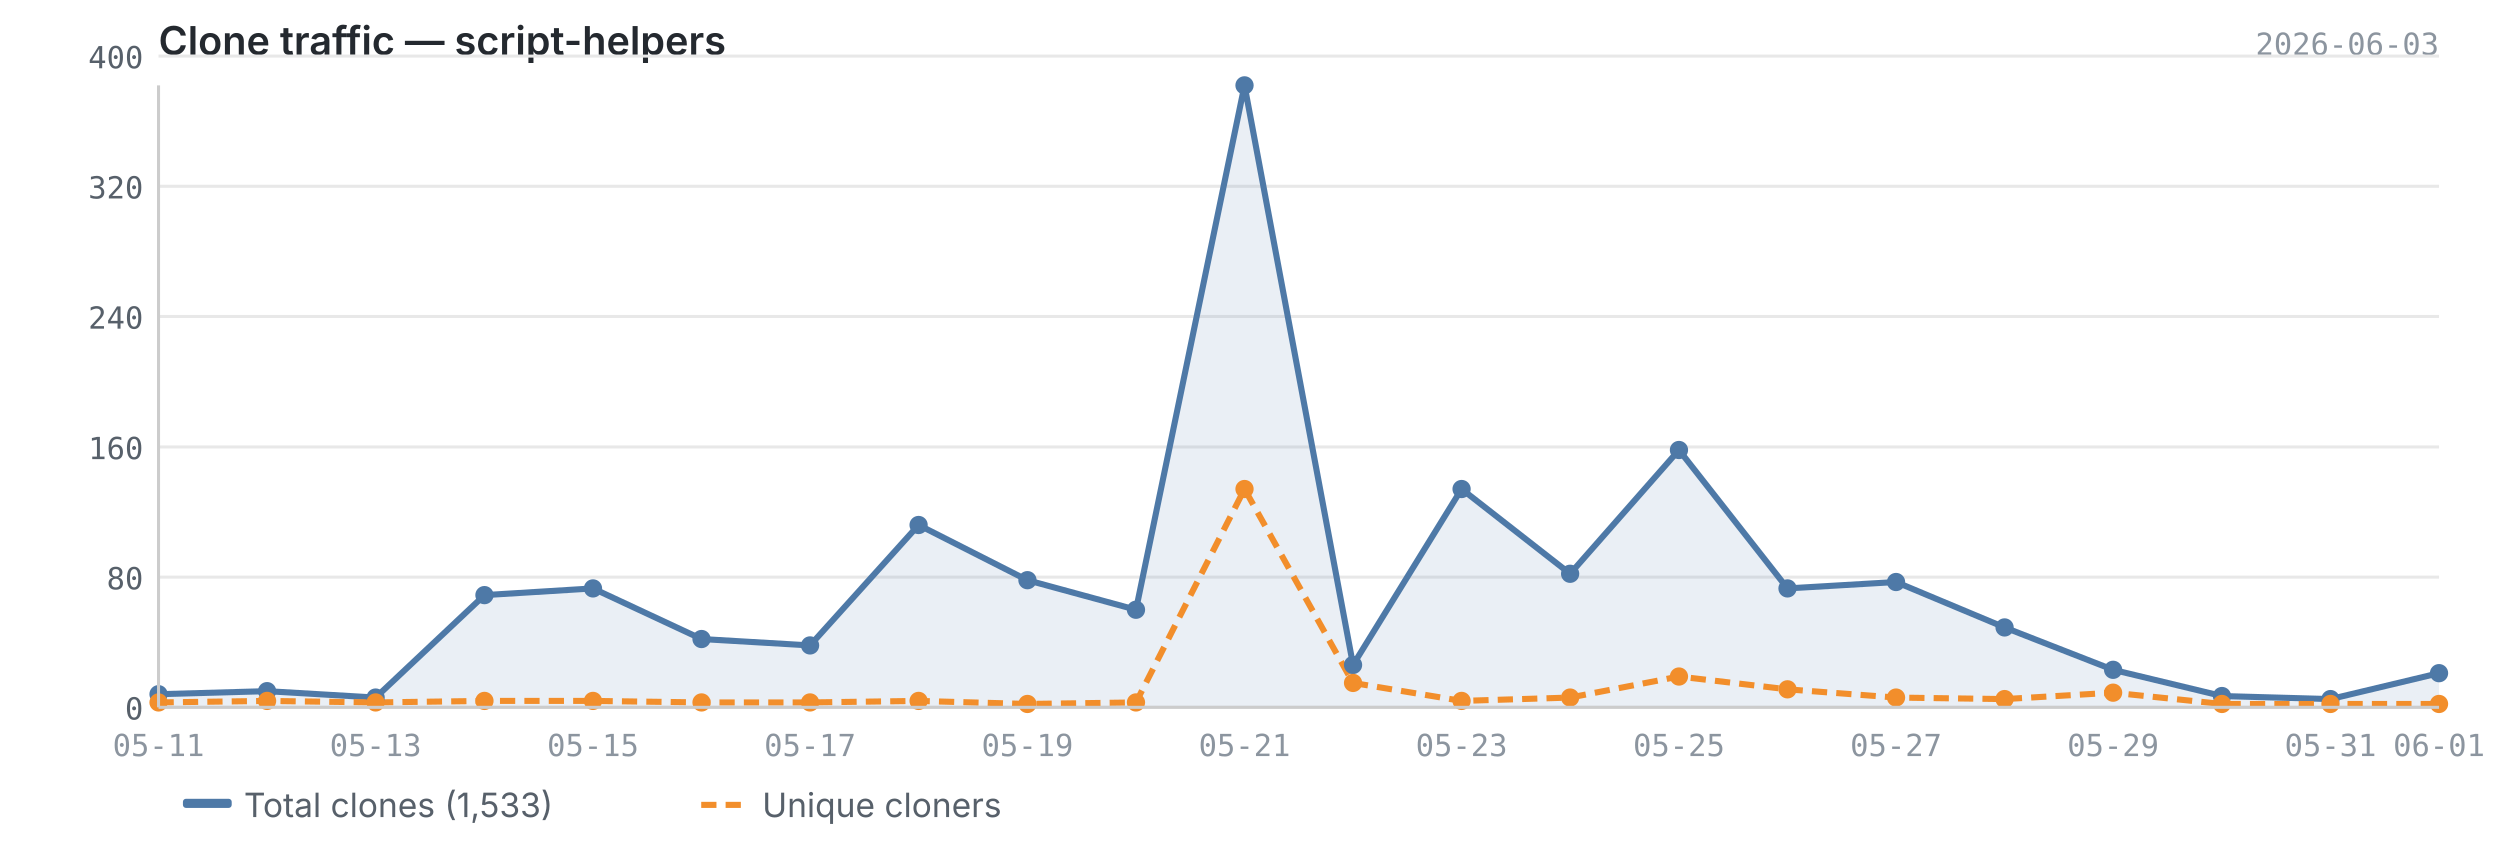
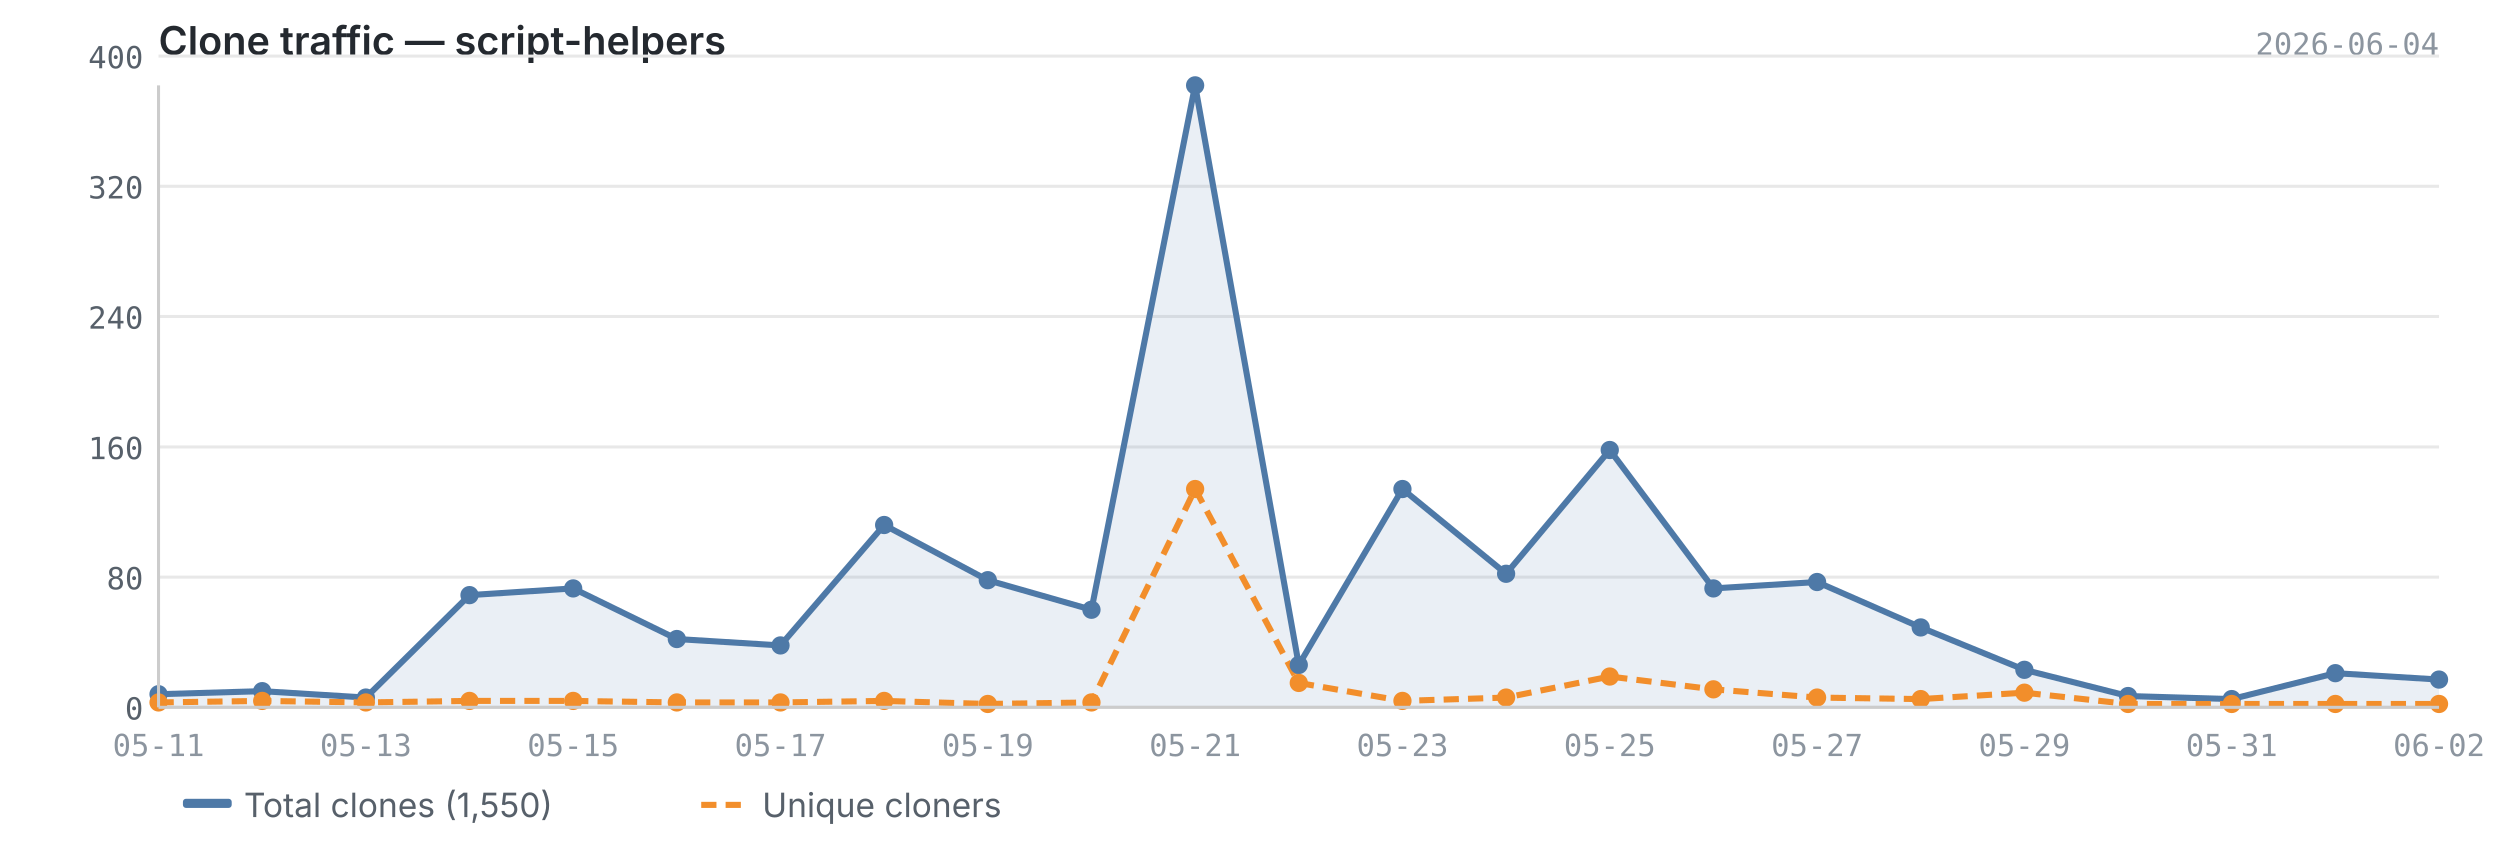
<svg xmlns="http://www.w3.org/2000/svg" viewBox="0 0 820 280" width="820" height="280">
  <text x="52" y="18" font-size="13" font-weight="600" fill="#24292f" font-family="-apple-system, BlinkMacSystemFont, 'Segoe UI', sans-serif">Clone traffic — script-helpers</text>
-   <text x="800" y="18" font-size="10" fill="#8c959f" font-family="ui-monospace, SFMono-Regular, 'SF Mono', Menlo, monospace" text-anchor="end">2026-06-03</text>
+   <text x="800" y="18" font-size="10" fill="#8c959f" font-family="ui-monospace, SFMono-Regular, 'SF Mono', Menlo, monospace" text-anchor="end">2026-06-04</text>
  <line x1="52" y1="232.0" x2="800" y2="232.0" stroke="#e8e8e8" stroke-width="1" />
  <line x1="52" y1="189.3" x2="800" y2="189.3" stroke="#e8e8e8" stroke-width="1" />
  <line x1="52" y1="146.6" x2="800" y2="146.6" stroke="#e8e8e8" stroke-width="1" />
  <line x1="52" y1="103.8" x2="800" y2="103.8" stroke="#e8e8e8" stroke-width="1" />
  <line x1="52" y1="61.1" x2="800" y2="61.1" stroke="#e8e8e8" stroke-width="1" />
  <line x1="52" y1="18.4" x2="800" y2="18.4" stroke="#e8e8e8" stroke-width="1" />
-   <path d="M52.0,227.7 L52.0,227.7 L87.6,226.7 L123.2,228.8 L158.9,195.2 L194.5,193.0 L230.1,209.6 L265.7,211.7 L301.3,172.2 L337.0,190.3 L372.6,200.0 L408.2,28.0 L443.8,218.1 L479.4,160.4 L515.0,188.2 L550.7,147.6 L586.3,193.0 L621.9,190.9 L657.5,205.8 L693.1,219.7 L728.8,228.3 L764.4,229.3 L800.0,220.8 L800.0,232.0 L52.0,232.0Z" fill="#4e79a7" opacity="0.12" />
-   <polyline points="52.0,227.7 87.6,226.7 123.2,228.8 158.9,195.2 194.5,193.0 230.1,209.6 265.7,211.7 301.3,172.2 337.0,190.3 372.6,200.0 408.2,28.0 443.8,218.1 479.4,160.4 515.0,188.2 550.7,147.6 586.3,193.0 621.9,190.9 657.5,205.8 693.1,219.7 728.8,228.3 764.4,229.3 800.0,220.8" fill="none" stroke="#4e79a7" stroke-width="2" stroke-linejoin="round" />
-   <polyline points="52.0,230.4 87.6,229.9 123.2,230.4 158.9,229.9 194.5,229.9 230.1,230.4 265.7,230.4 301.3,229.9 337.0,230.9 372.6,230.4 408.2,160.4 443.8,224.0 479.4,229.9 515.0,228.8 550.7,221.9 586.3,226.1 621.9,228.8 657.5,229.3 693.1,227.2 728.8,230.9 764.4,230.9 800.0,230.9" fill="none" stroke="#f28e2b" stroke-width="2" stroke-linejoin="round" stroke-dasharray="5,3" />
+   <path d="M52.0,227.7 L52.0,227.7 L86.0,226.7 L120.0,228.8 L154.0,195.2 L188.0,193.0 L222.0,209.6 L256.0,211.7 L290.0,172.2 L324.0,190.3 L358.0,200.0 L392.0,28.0 L426.0,218.1 L460.0,160.4 L494.0,188.2 L528.0,147.6 L562.0,193.0 L596.0,190.9 L630.0,205.8 L664.0,219.7 L698.0,228.3 L732.0,229.3 L766.0,220.8 L800.0,222.9 L800.0,232.0 L52.0,232.0Z" fill="#4e79a7" opacity="0.12" />
+   <polyline points="52.0,227.7 86.0,226.7 120.0,228.8 154.0,195.2 188.0,193.0 222.0,209.6 256.0,211.7 290.0,172.2 324.0,190.3 358.0,200.0 392.0,28.0 426.0,218.1 460.0,160.4 494.0,188.2 528.0,147.6 562.0,193.0 596.0,190.9 630.0,205.8 664.0,219.7 698.0,228.3 732.0,229.3 766.0,220.8 800.0,222.9" fill="none" stroke="#4e79a7" stroke-width="2" stroke-linejoin="round" />
+   <polyline points="52.0,230.4 86.0,229.9 120.0,230.4 154.0,229.9 188.0,229.9 222.0,230.4 256.0,230.4 290.0,229.9 324.0,230.9 358.0,230.4 392.0,160.4 426.0,224.0 460.0,229.9 494.0,228.8 528.0,221.9 562.0,226.1 596.0,228.8 630.0,229.3 664.0,227.2 698.0,230.9 732.0,230.9 766.0,230.9 800.0,230.9" fill="none" stroke="#f28e2b" stroke-width="2" stroke-linejoin="round" stroke-dasharray="5,3" />
  <circle cx="52.0" cy="227.7" r="3" fill="#4e79a7" />
-   <circle cx="87.6" cy="226.7" r="3" fill="#4e79a7" />
-   <circle cx="123.2" cy="228.8" r="3" fill="#4e79a7" />
-   <circle cx="158.9" cy="195.2" r="3" fill="#4e79a7" />
-   <circle cx="194.5" cy="193.0" r="3" fill="#4e79a7" />
-   <circle cx="230.1" cy="209.6" r="3" fill="#4e79a7" />
-   <circle cx="265.7" cy="211.7" r="3" fill="#4e79a7" />
-   <circle cx="301.3" cy="172.2" r="3" fill="#4e79a7" />
-   <circle cx="337.0" cy="190.3" r="3" fill="#4e79a7" />
-   <circle cx="372.6" cy="200.0" r="3" fill="#4e79a7" />
-   <circle cx="408.2" cy="28.0" r="3" fill="#4e79a7" />
-   <circle cx="443.8" cy="218.1" r="3" fill="#4e79a7" />
-   <circle cx="479.4" cy="160.4" r="3" fill="#4e79a7" />
-   <circle cx="515.0" cy="188.2" r="3" fill="#4e79a7" />
-   <circle cx="550.7" cy="147.6" r="3" fill="#4e79a7" />
-   <circle cx="586.3" cy="193.0" r="3" fill="#4e79a7" />
-   <circle cx="621.9" cy="190.9" r="3" fill="#4e79a7" />
-   <circle cx="657.5" cy="205.8" r="3" fill="#4e79a7" />
-   <circle cx="693.1" cy="219.7" r="3" fill="#4e79a7" />
-   <circle cx="728.8" cy="228.3" r="3" fill="#4e79a7" />
-   <circle cx="764.4" cy="229.3" r="3" fill="#4e79a7" />
-   <circle cx="800.0" cy="220.8" r="3" fill="#4e79a7" />
+   <circle cx="86.0" cy="226.7" r="3" fill="#4e79a7" />
+   <circle cx="120.0" cy="228.8" r="3" fill="#4e79a7" />
+   <circle cx="154.0" cy="195.2" r="3" fill="#4e79a7" />
+   <circle cx="188.0" cy="193.0" r="3" fill="#4e79a7" />
+   <circle cx="222.0" cy="209.6" r="3" fill="#4e79a7" />
+   <circle cx="256.0" cy="211.7" r="3" fill="#4e79a7" />
+   <circle cx="290.0" cy="172.2" r="3" fill="#4e79a7" />
+   <circle cx="324.0" cy="190.3" r="3" fill="#4e79a7" />
+   <circle cx="358.0" cy="200.0" r="3" fill="#4e79a7" />
+   <circle cx="392.0" cy="28.0" r="3" fill="#4e79a7" />
+   <circle cx="426.0" cy="218.1" r="3" fill="#4e79a7" />
+   <circle cx="460.0" cy="160.4" r="3" fill="#4e79a7" />
+   <circle cx="494.0" cy="188.2" r="3" fill="#4e79a7" />
+   <circle cx="528.0" cy="147.6" r="3" fill="#4e79a7" />
+   <circle cx="562.0" cy="193.0" r="3" fill="#4e79a7" />
+   <circle cx="596.0" cy="190.9" r="3" fill="#4e79a7" />
+   <circle cx="630.0" cy="205.8" r="3" fill="#4e79a7" />
+   <circle cx="664.0" cy="219.7" r="3" fill="#4e79a7" />
+   <circle cx="698.0" cy="228.3" r="3" fill="#4e79a7" />
+   <circle cx="732.0" cy="229.3" r="3" fill="#4e79a7" />
+   <circle cx="766.0" cy="220.8" r="3" fill="#4e79a7" />
+   <circle cx="800.0" cy="222.9" r="3" fill="#4e79a7" />
  <circle cx="52.0" cy="230.4" r="3" fill="#f28e2b" />
-   <circle cx="87.6" cy="229.9" r="3" fill="#f28e2b" />
-   <circle cx="123.2" cy="230.4" r="3" fill="#f28e2b" />
-   <circle cx="158.9" cy="229.9" r="3" fill="#f28e2b" />
-   <circle cx="194.5" cy="229.9" r="3" fill="#f28e2b" />
-   <circle cx="230.1" cy="230.4" r="3" fill="#f28e2b" />
-   <circle cx="265.7" cy="230.4" r="3" fill="#f28e2b" />
-   <circle cx="301.3" cy="229.9" r="3" fill="#f28e2b" />
-   <circle cx="337.0" cy="230.9" r="3" fill="#f28e2b" />
-   <circle cx="372.6" cy="230.4" r="3" fill="#f28e2b" />
-   <circle cx="408.2" cy="160.4" r="3" fill="#f28e2b" />
-   <circle cx="443.8" cy="224.0" r="3" fill="#f28e2b" />
-   <circle cx="479.4" cy="229.9" r="3" fill="#f28e2b" />
-   <circle cx="515.0" cy="228.8" r="3" fill="#f28e2b" />
-   <circle cx="550.7" cy="221.9" r="3" fill="#f28e2b" />
-   <circle cx="586.3" cy="226.1" r="3" fill="#f28e2b" />
-   <circle cx="621.9" cy="228.8" r="3" fill="#f28e2b" />
-   <circle cx="657.5" cy="229.3" r="3" fill="#f28e2b" />
-   <circle cx="693.1" cy="227.2" r="3" fill="#f28e2b" />
-   <circle cx="728.8" cy="230.9" r="3" fill="#f28e2b" />
-   <circle cx="764.4" cy="230.9" r="3" fill="#f28e2b" />
+   <circle cx="86.0" cy="229.9" r="3" fill="#f28e2b" />
+   <circle cx="120.0" cy="230.4" r="3" fill="#f28e2b" />
+   <circle cx="154.0" cy="229.9" r="3" fill="#f28e2b" />
+   <circle cx="188.0" cy="229.9" r="3" fill="#f28e2b" />
+   <circle cx="222.0" cy="230.4" r="3" fill="#f28e2b" />
+   <circle cx="256.0" cy="230.4" r="3" fill="#f28e2b" />
+   <circle cx="290.0" cy="229.9" r="3" fill="#f28e2b" />
+   <circle cx="324.0" cy="230.9" r="3" fill="#f28e2b" />
+   <circle cx="358.0" cy="230.4" r="3" fill="#f28e2b" />
+   <circle cx="392.0" cy="160.4" r="3" fill="#f28e2b" />
+   <circle cx="426.0" cy="224.0" r="3" fill="#f28e2b" />
+   <circle cx="460.0" cy="229.9" r="3" fill="#f28e2b" />
+   <circle cx="494.0" cy="228.8" r="3" fill="#f28e2b" />
+   <circle cx="528.0" cy="221.9" r="3" fill="#f28e2b" />
+   <circle cx="562.0" cy="226.1" r="3" fill="#f28e2b" />
+   <circle cx="596.0" cy="228.8" r="3" fill="#f28e2b" />
+   <circle cx="630.0" cy="229.3" r="3" fill="#f28e2b" />
+   <circle cx="664.0" cy="227.2" r="3" fill="#f28e2b" />
+   <circle cx="698.0" cy="230.9" r="3" fill="#f28e2b" />
+   <circle cx="732.0" cy="230.9" r="3" fill="#f28e2b" />
+   <circle cx="766.0" cy="230.9" r="3" fill="#f28e2b" />
  <circle cx="800.0" cy="230.9" r="3" fill="#f28e2b" />
  <line x1="52" y1="28" x2="52" y2="232" stroke="#cccccc" stroke-width="1" />
  <line x1="52" y1="232" x2="800" y2="232" stroke="#cccccc" stroke-width="1" />
  <text x="47" y="236.0" text-anchor="end" font-size="10" fill="#57606a" font-family="ui-monospace, SFMono-Regular, 'SF Mono', Menlo, monospace">0</text>
  <text x="47" y="193.3" text-anchor="end" font-size="10" fill="#57606a" font-family="ui-monospace, SFMono-Regular, 'SF Mono', Menlo, monospace">80</text>
  <text x="47" y="150.6" text-anchor="end" font-size="10" fill="#57606a" font-family="ui-monospace, SFMono-Regular, 'SF Mono', Menlo, monospace">160</text>
  <text x="47" y="107.8" text-anchor="end" font-size="10" fill="#57606a" font-family="ui-monospace, SFMono-Regular, 'SF Mono', Menlo, monospace">240</text>
  <text x="47" y="65.1" text-anchor="end" font-size="10" fill="#57606a" font-family="ui-monospace, SFMono-Regular, 'SF Mono', Menlo, monospace">320</text>
  <text x="47" y="22.4" text-anchor="end" font-size="10" fill="#57606a" font-family="ui-monospace, SFMono-Regular, 'SF Mono', Menlo, monospace">400</text>
  <text x="52.0" y="248" text-anchor="middle" font-size="10" fill="#8c959f" font-family="ui-monospace, SFMono-Regular, 'SF Mono', Menlo, monospace">05-11</text>
-   <text x="123.2" y="248" text-anchor="middle" font-size="10" fill="#8c959f" font-family="ui-monospace, SFMono-Regular, 'SF Mono', Menlo, monospace">05-13</text>
-   <text x="194.5" y="248" text-anchor="middle" font-size="10" fill="#8c959f" font-family="ui-monospace, SFMono-Regular, 'SF Mono', Menlo, monospace">05-15</text>
-   <text x="265.7" y="248" text-anchor="middle" font-size="10" fill="#8c959f" font-family="ui-monospace, SFMono-Regular, 'SF Mono', Menlo, monospace">05-17</text>
-   <text x="337.0" y="248" text-anchor="middle" font-size="10" fill="#8c959f" font-family="ui-monospace, SFMono-Regular, 'SF Mono', Menlo, monospace">05-19</text>
-   <text x="408.2" y="248" text-anchor="middle" font-size="10" fill="#8c959f" font-family="ui-monospace, SFMono-Regular, 'SF Mono', Menlo, monospace">05-21</text>
-   <text x="479.4" y="248" text-anchor="middle" font-size="10" fill="#8c959f" font-family="ui-monospace, SFMono-Regular, 'SF Mono', Menlo, monospace">05-23</text>
-   <text x="550.7" y="248" text-anchor="middle" font-size="10" fill="#8c959f" font-family="ui-monospace, SFMono-Regular, 'SF Mono', Menlo, monospace">05-25</text>
-   <text x="621.9" y="248" text-anchor="middle" font-size="10" fill="#8c959f" font-family="ui-monospace, SFMono-Regular, 'SF Mono', Menlo, monospace">05-27</text>
-   <text x="693.1" y="248" text-anchor="middle" font-size="10" fill="#8c959f" font-family="ui-monospace, SFMono-Regular, 'SF Mono', Menlo, monospace">05-29</text>
-   <text x="764.4" y="248" text-anchor="middle" font-size="10" fill="#8c959f" font-family="ui-monospace, SFMono-Regular, 'SF Mono', Menlo, monospace">05-31</text>
-   <text x="800.0" y="248" text-anchor="middle" font-size="10" fill="#8c959f" font-family="ui-monospace, SFMono-Regular, 'SF Mono', Menlo, monospace">06-01</text>
+   <text x="120.0" y="248" text-anchor="middle" font-size="10" fill="#8c959f" font-family="ui-monospace, SFMono-Regular, 'SF Mono', Menlo, monospace">05-13</text>
+   <text x="188.0" y="248" text-anchor="middle" font-size="10" fill="#8c959f" font-family="ui-monospace, SFMono-Regular, 'SF Mono', Menlo, monospace">05-15</text>
+   <text x="256.0" y="248" text-anchor="middle" font-size="10" fill="#8c959f" font-family="ui-monospace, SFMono-Regular, 'SF Mono', Menlo, monospace">05-17</text>
+   <text x="324.0" y="248" text-anchor="middle" font-size="10" fill="#8c959f" font-family="ui-monospace, SFMono-Regular, 'SF Mono', Menlo, monospace">05-19</text>
+   <text x="392.0" y="248" text-anchor="middle" font-size="10" fill="#8c959f" font-family="ui-monospace, SFMono-Regular, 'SF Mono', Menlo, monospace">05-21</text>
+   <text x="460.0" y="248" text-anchor="middle" font-size="10" fill="#8c959f" font-family="ui-monospace, SFMono-Regular, 'SF Mono', Menlo, monospace">05-23</text>
+   <text x="528.0" y="248" text-anchor="middle" font-size="10" fill="#8c959f" font-family="ui-monospace, SFMono-Regular, 'SF Mono', Menlo, monospace">05-25</text>
+   <text x="596.0" y="248" text-anchor="middle" font-size="10" fill="#8c959f" font-family="ui-monospace, SFMono-Regular, 'SF Mono', Menlo, monospace">05-27</text>
+   <text x="664.0" y="248" text-anchor="middle" font-size="10" fill="#8c959f" font-family="ui-monospace, SFMono-Regular, 'SF Mono', Menlo, monospace">05-29</text>
+   <text x="732.0" y="248" text-anchor="middle" font-size="10" fill="#8c959f" font-family="ui-monospace, SFMono-Regular, 'SF Mono', Menlo, monospace">05-31</text>
+   <text x="800.0" y="248" text-anchor="middle" font-size="10" fill="#8c959f" font-family="ui-monospace, SFMono-Regular, 'SF Mono', Menlo, monospace">06-02</text>
  <rect x="60" y="262" width="16" height="3" fill="#4e79a7" rx="1" />
-   <text x="80" y="268" font-size="11" fill="#57606a" font-family="-apple-system, BlinkMacSystemFont, 'Segoe UI', sans-serif">Total clones (1,533)</text>
+   <text x="80" y="268" font-size="11" fill="#57606a" font-family="-apple-system, BlinkMacSystemFont, 'Segoe UI', sans-serif">Total clones (1,550)</text>
  <line x1="230" y1="264" x2="246" y2="264" stroke="#f28e2b" stroke-width="2" stroke-dasharray="5,3" />
  <text x="250" y="268" font-size="11" fill="#57606a" font-family="-apple-system, BlinkMacSystemFont, 'Segoe UI', sans-serif">Unique cloners</text>
</svg>
